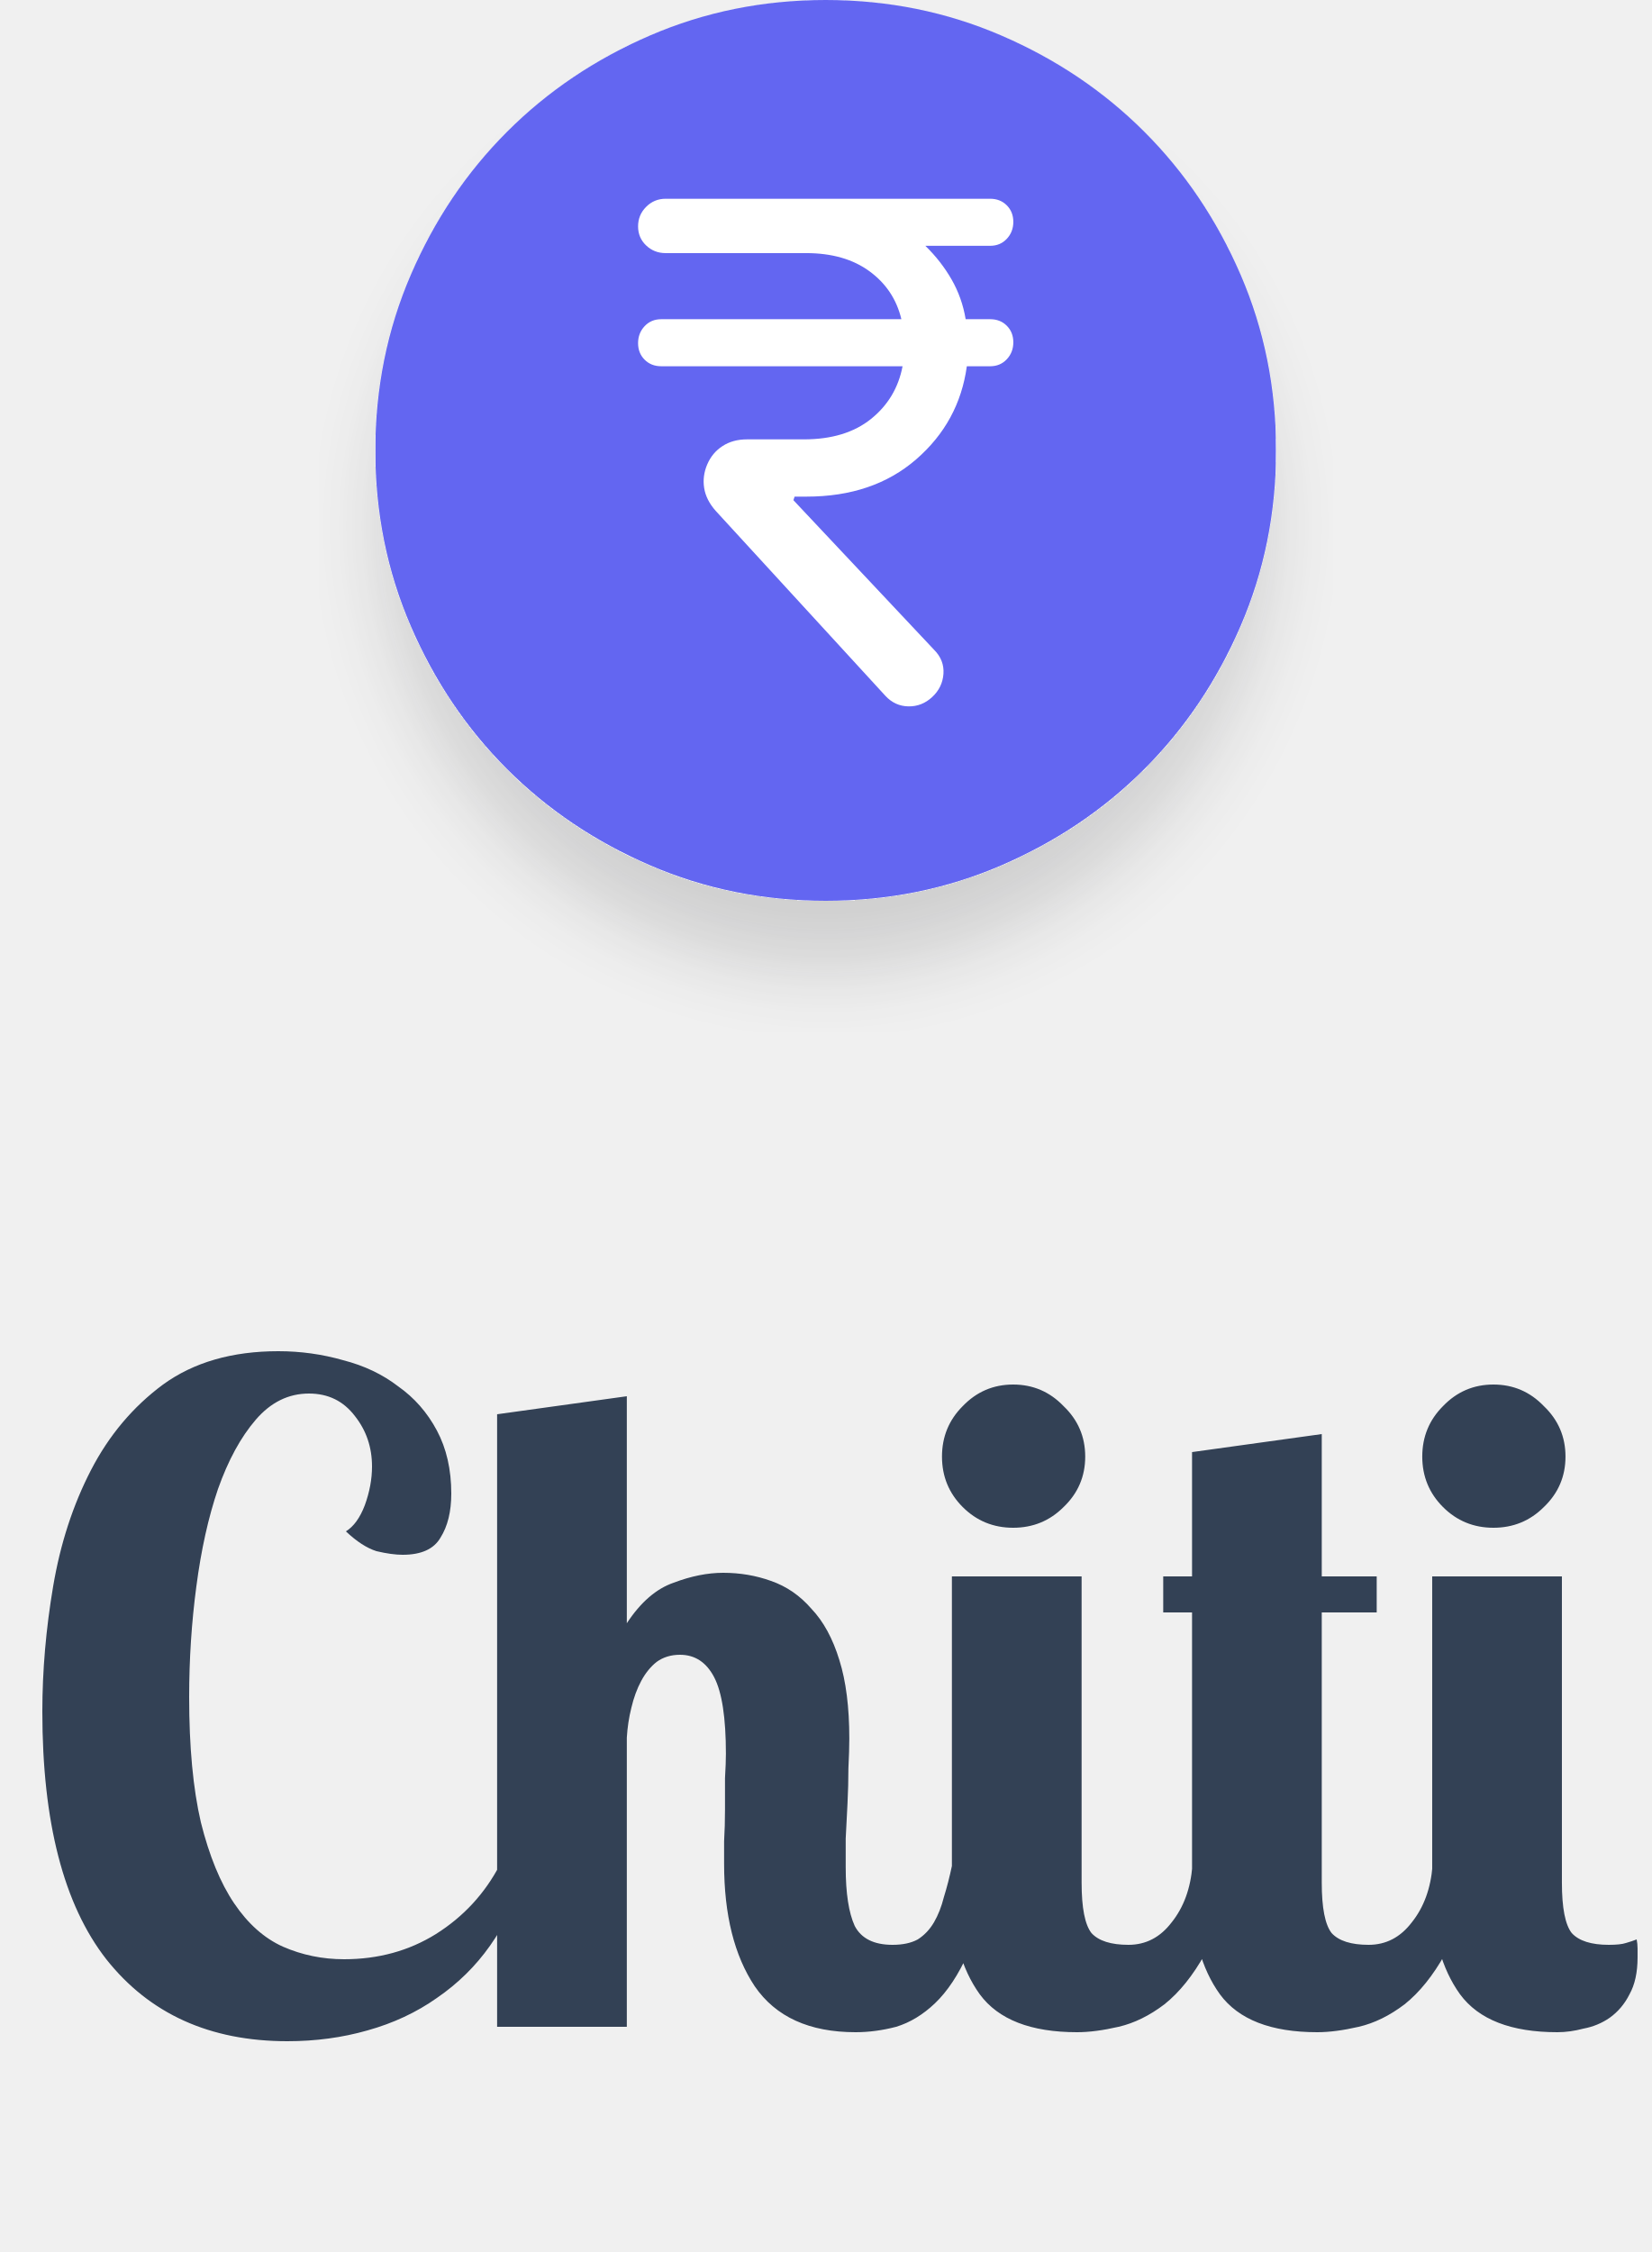
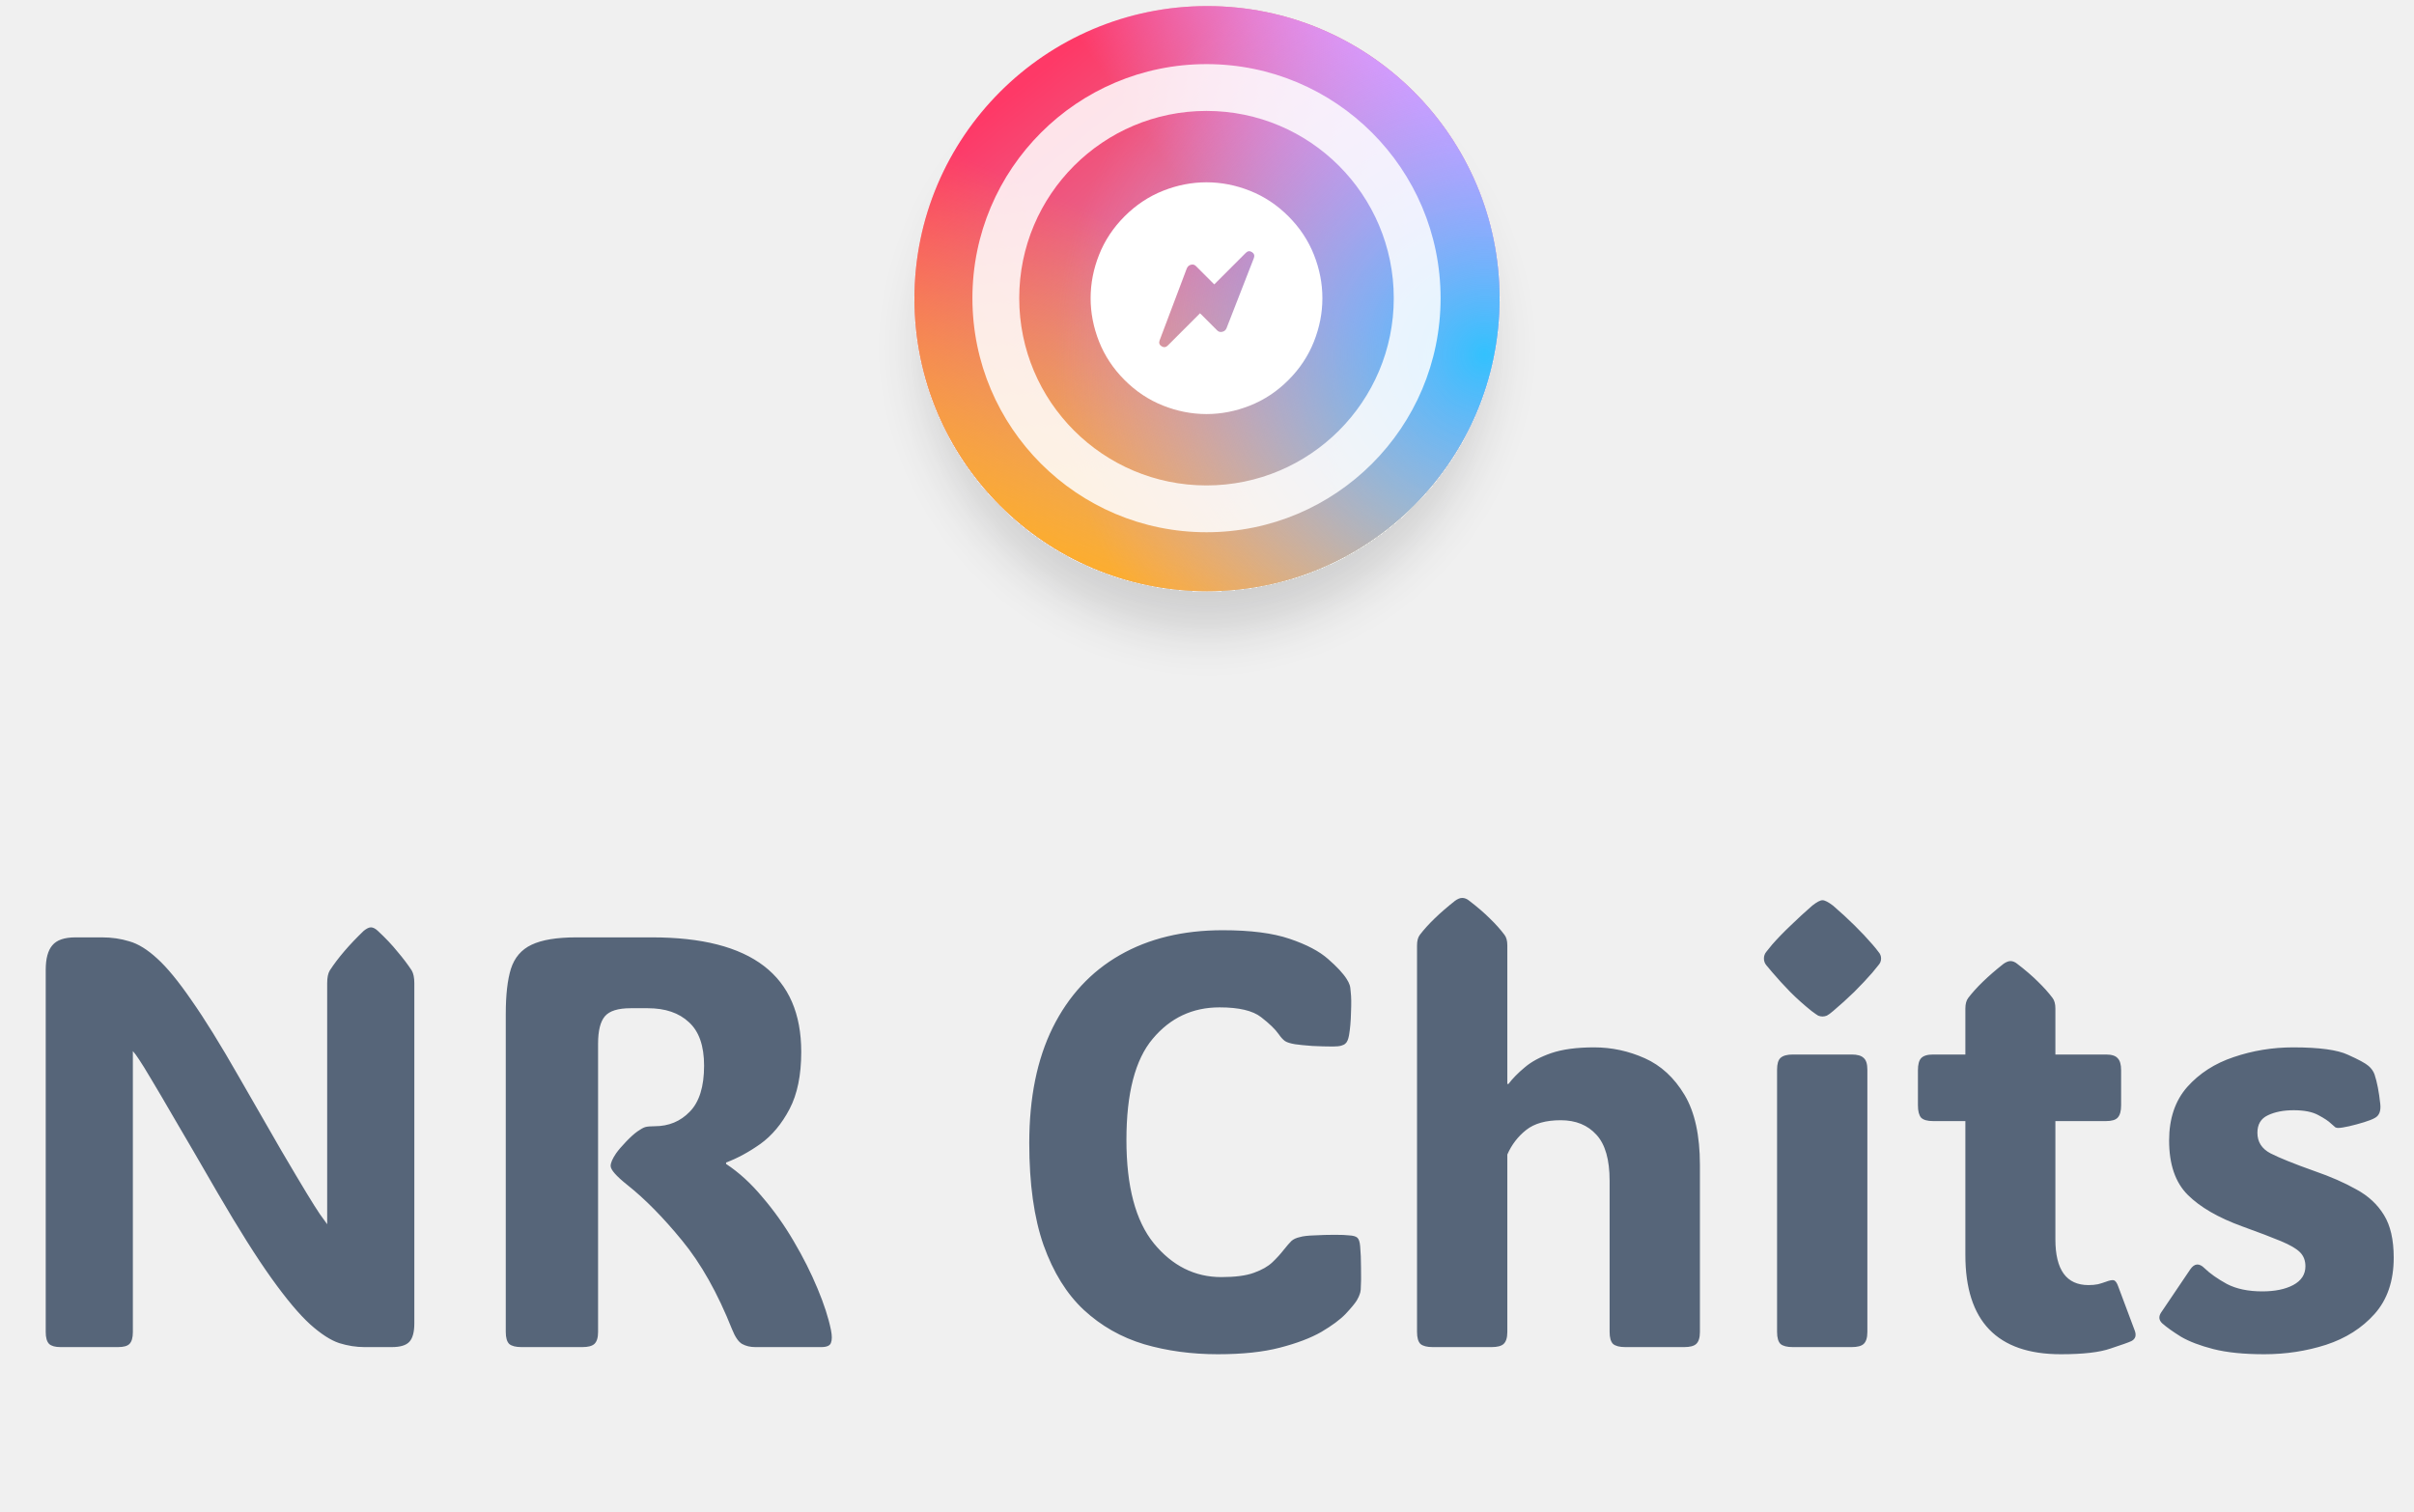
- <svg xmlns="http://www.w3.org/2000/svg" width="88" height="120" viewBox="0 0 88 120" fill="none">
-   <g filter="url(#filter0_dd_57_3527)">
-     <rect x="20" width="48" height="48" rx="24" fill="white" shape-rendering="crispEdges" />
-     <mask id="mask0_57_3527" style="mask-type:alpha" maskUnits="userSpaceOnUse" x="20" y="0" width="48" height="48">
-       <rect x="20" width="48" height="48" fill="#D9D9D9" />
+ <svg xmlns="http://www.w3.org/2000/svg" width="198" height="124" viewBox="0 0 198 124" fill="none">
+   <g filter="url(#filter0_dd_248_3200)">
+     <circle cx="99" cy="24.5" r="24" fill="url(#paint0_linear_248_3200)" />
+     <circle cx="99" cy="24.5" r="24" fill="url(#paint1_linear_248_3200)" />
+     <circle cx="99" cy="24.5" r="24" transform="rotate(-180 99 24.5001)" fill="url(#paint2_linear_248_3200)" />
+     <circle cx="99" cy="24.5" r="24" fill="url(#paint3_radial_248_3200)" />
+     <mask id="mask0_248_3200" style="mask-type:alpha" maskUnits="userSpaceOnUse" x="81" y="7" width="35" height="35">
+       <rect width="24" height="24" transform="matrix(0.707107 0.707107 0.707107 -0.707107 81.9888 24.4594)" fill="#D9D9D9" />
    </mask>
-     <g mask="url(#mask0_57_3527)">
-       <path d="M49.675 37.142C50.041 36.802 50.241 36.389 50.275 35.903C50.308 35.417 50.142 34.991 49.776 34.625L42.28 26.653L42.343 26.463H42.975C45.346 26.463 47.295 25.801 48.822 24.476C50.349 23.152 51.248 21.498 51.521 19.516H52.764C53.122 19.516 53.417 19.392 53.65 19.144C53.882 18.896 53.998 18.595 53.998 18.24C53.998 17.886 53.882 17.592 53.65 17.359C53.417 17.126 53.122 17.009 52.764 17.009H51.458C51.331 16.248 51.082 15.543 50.709 14.893C50.337 14.244 49.87 13.645 49.31 13.098H52.764C53.122 13.098 53.417 12.974 53.65 12.726C53.882 12.478 53.998 12.177 53.998 11.822C53.998 11.468 53.882 11.174 53.65 10.941C53.417 10.708 53.122 10.591 52.764 10.591H35.469C35.064 10.591 34.718 10.735 34.432 11.022C34.145 11.309 34.002 11.656 34.002 12.062C34.002 12.468 34.145 12.807 34.432 13.079C34.718 13.351 35.064 13.487 35.469 13.487H42.955C44.325 13.487 45.451 13.809 46.332 14.454C47.213 15.098 47.78 15.95 48.033 17.009H35.236C34.878 17.009 34.583 17.133 34.35 17.381C34.118 17.629 34.002 17.93 34.002 18.285C34.002 18.639 34.118 18.933 34.35 19.166C34.583 19.399 34.878 19.516 35.236 19.516H48.096C47.876 20.666 47.314 21.602 46.412 22.326C45.51 23.05 44.319 23.412 42.839 23.412H39.808C39.306 23.412 38.872 23.53 38.506 23.767C38.14 24.003 37.867 24.329 37.689 24.743C37.511 25.158 37.456 25.579 37.524 26.006C37.592 26.434 37.799 26.842 38.146 27.23L47.182 37.079C47.522 37.445 47.931 37.632 48.409 37.64C48.886 37.648 49.308 37.482 49.675 37.142ZM44.004 48C40.685 48 37.565 47.37 34.644 46.11C31.723 44.85 29.182 43.141 27.022 40.981C24.861 38.822 23.151 36.282 21.89 33.362C20.63 30.443 20 27.324 20 24.004C20 20.685 20.63 17.565 21.89 14.644C23.149 11.723 24.859 9.182 27.019 7.022C29.178 4.861 31.718 3.151 34.638 1.89C37.557 0.63 40.676 0 43.996 0C47.315 0 50.435 0.63 53.356 1.89C56.277 3.149 58.818 4.859 60.978 7.019C63.139 9.178 64.849 11.718 66.11 14.637C67.37 17.557 68 20.676 68 23.996C68 27.315 67.37 30.435 66.11 33.356C64.85 36.277 63.141 38.818 60.981 40.978C58.822 43.139 56.282 44.849 53.362 46.11C50.443 47.37 47.324 48 44.004 48Z" fill="#6366F1" />
+     <g mask="url(#mask0_248_3200)">
+       <path d="M105.678 17.743C104.749 16.814 103.699 16.117 102.529 15.652C101.359 15.187 100.169 14.955 98.96 14.954C97.751 14.954 96.561 15.186 95.391 15.65C94.222 16.115 93.172 16.812 92.243 17.741C91.314 18.67 90.617 19.72 90.152 20.89C89.687 22.06 89.454 23.249 89.454 24.459C89.454 25.668 89.686 26.857 90.15 28.027C90.615 29.197 91.312 30.247 92.241 31.176C93.17 32.105 94.219 32.802 95.389 33.267C96.56 33.732 97.749 33.964 98.959 33.965C100.168 33.965 101.357 33.733 102.527 33.268C103.697 32.804 104.747 32.107 105.676 31.178C106.605 30.249 107.302 29.199 107.767 28.029C108.232 26.859 108.464 25.669 108.464 24.46C108.465 23.251 108.233 22.062 107.768 20.892C107.304 19.722 106.607 18.672 105.678 17.743ZM99.596 23.328L102.181 20.743C102.338 20.586 102.506 20.565 102.685 20.68C102.865 20.796 102.919 20.956 102.848 21.16L100.601 26.925C100.537 27.079 100.423 27.176 100.257 27.217C100.092 27.257 99.952 27.22 99.838 27.106L98.429 25.697L95.788 28.338C95.632 28.494 95.462 28.517 95.278 28.406C95.095 28.294 95.039 28.136 95.11 27.931L97.343 22.018C97.413 21.857 97.527 21.756 97.685 21.715C97.842 21.673 97.978 21.711 98.094 21.827L99.596 23.328Z" fill="white" />
    </g>
+     <path d="M118.159 24.459C118.159 35.063 109.563 43.659 98.959 43.659C88.356 43.659 79.759 35.063 79.759 24.459C79.759 13.856 88.356 5.259 98.959 5.259C109.563 5.259 118.159 13.856 118.159 24.459ZM83.599 24.459C83.599 32.943 90.476 39.819 98.959 39.819C107.442 39.819 114.319 32.943 114.319 24.459C114.319 15.976 107.442 9.099 98.959 9.099C90.476 9.099 83.599 15.976 83.599 24.459Z" fill="white" fill-opacity="0.85" />
  </g>
-   <path d="M27.84 99.84C27.488 101.28 26.912 102.56 26.112 103.68C25.344 104.768 24.4 105.696 23.28 106.464C22.192 107.232 20.96 107.808 19.584 108.192C18.24 108.576 16.816 108.768 15.312 108.768C11.184 108.768 7.968 107.312 5.664 104.4C3.392 101.488 2.256 97.088 2.256 91.2C2.256 89.024 2.448 86.8 2.832 84.528C3.216 82.256 3.888 80.192 4.848 78.336C5.808 76.48 7.088 74.96 8.688 73.776C10.32 72.592 12.368 72 14.832 72C16.016 72 17.168 72.16 18.288 72.48C19.408 72.768 20.384 73.232 21.216 73.872C22.08 74.48 22.768 75.264 23.28 76.224C23.792 77.184 24.048 78.304 24.048 79.584C24.048 80.544 23.856 81.328 23.472 81.936C23.12 82.544 22.448 82.848 21.456 82.848C21.072 82.848 20.608 82.784 20.064 82.656C19.552 82.496 19.008 82.144 18.432 81.6C18.848 81.344 19.184 80.88 19.44 80.208C19.696 79.504 19.824 78.816 19.824 78.144C19.824 77.12 19.52 76.224 18.912 75.456C18.304 74.656 17.488 74.256 16.464 74.256C15.376 74.256 14.432 74.72 13.632 75.648C12.832 76.576 12.16 77.808 11.616 79.344C11.104 80.848 10.72 82.576 10.464 84.528C10.208 86.448 10.08 88.416 10.08 90.432C10.08 93.088 10.288 95.312 10.704 97.104C11.152 98.896 11.744 100.336 12.48 101.424C13.216 102.512 14.08 103.28 15.072 103.728C16.096 104.176 17.184 104.4 18.336 104.4C20.16 104.4 21.792 103.952 23.232 103.056C24.704 102.128 25.84 100.896 26.64 99.36L27.84 99.84ZM38.682 93.456C38.682 91.536 38.474 90.176 38.058 89.376C37.642 88.576 37.034 88.176 36.234 88.176C35.754 88.176 35.338 88.304 34.986 88.56C34.666 88.816 34.394 89.152 34.17 89.568C33.946 89.984 33.77 90.464 33.642 91.008C33.514 91.52 33.434 92.048 33.402 92.592V108H26.49V75.36L33.402 74.4V86.496C34.138 85.376 34.97 84.656 35.898 84.336C36.826 83.984 37.706 83.808 38.538 83.808C39.434 83.808 40.282 83.952 41.082 84.24C41.914 84.528 42.634 85.024 43.242 85.728C43.882 86.4 44.378 87.312 44.73 88.464C45.082 89.584 45.258 90.976 45.258 92.64C45.258 93.056 45.242 93.584 45.21 94.224C45.21 94.832 45.194 95.456 45.162 96.096C45.13 96.736 45.098 97.36 45.066 97.968C45.066 98.576 45.066 99.088 45.066 99.504C45.066 100.88 45.226 101.92 45.546 102.624C45.898 103.296 46.57 103.632 47.562 103.632C48.106 103.632 48.554 103.536 48.906 103.344C49.258 103.12 49.546 102.816 49.77 102.432C49.994 102.048 50.17 101.6 50.298 101.088C50.458 100.576 50.602 100.016 50.73 99.408H52.746C52.49 101.328 52.106 102.88 51.594 104.064C51.082 105.216 50.49 106.112 49.818 106.752C49.178 107.36 48.49 107.776 47.754 108C47.018 108.192 46.298 108.288 45.594 108.288C43.13 108.288 41.338 107.472 40.218 105.84C39.13 104.208 38.586 102.032 38.586 99.312C38.586 99.024 38.586 98.624 38.586 98.112C38.618 97.568 38.634 97.008 38.634 96.432C38.634 95.856 38.634 95.296 38.634 94.752C38.666 94.208 38.682 93.776 38.682 93.456ZM57.637 84V100.32C57.637 101.664 57.813 102.56 58.165 103.008C58.549 103.424 59.205 103.632 60.133 103.632C61.061 103.632 61.829 103.232 62.437 102.432C63.077 101.632 63.445 100.624 63.541 99.408H65.557C65.301 101.36 64.853 102.928 64.213 104.112C63.573 105.264 62.853 106.16 62.053 106.8C61.253 107.408 60.437 107.808 59.605 108C58.773 108.192 58.037 108.288 57.397 108.288C54.933 108.288 53.205 107.616 52.213 106.272C51.221 104.896 50.725 103.088 50.725 100.848V84H57.637ZM50.197 77.616C50.197 76.56 50.565 75.664 51.301 74.928C52.037 74.16 52.933 73.776 53.989 73.776C55.045 73.776 55.941 74.16 56.677 74.928C57.445 75.664 57.829 76.56 57.829 77.616C57.829 78.672 57.445 79.568 56.677 80.304C55.941 81.04 55.045 81.408 53.989 81.408C52.933 81.408 52.037 81.04 51.301 80.304C50.565 79.568 50.197 78.672 50.197 77.616ZM70.434 76.416V84H73.362V85.92H70.434V100.32C70.434 101.664 70.61 102.56 70.962 103.008C71.346 103.424 72.002 103.632 72.93 103.632C73.858 103.632 74.626 103.232 75.234 102.432C75.874 101.632 76.242 100.624 76.338 99.408H78.354C78.098 101.36 77.65 102.928 77.01 104.112C76.37 105.264 75.65 106.16 74.85 106.8C74.05 107.408 73.234 107.808 72.402 108C71.57 108.192 70.834 108.288 70.194 108.288C67.73 108.288 66.002 107.616 65.01 106.272C64.018 104.896 63.522 103.088 63.522 100.848V85.92H61.986V84H63.522V77.376L70.434 76.416ZM75.79 77.616C75.79 76.56 76.159 75.664 76.894 74.928C77.63 74.16 78.526 73.776 79.582 73.776C80.638 73.776 81.534 74.16 82.27 74.928C83.038 75.664 83.422 76.56 83.422 77.616C83.422 78.672 83.038 79.568 82.27 80.304C81.534 81.04 80.638 81.408 79.582 81.408C78.526 81.408 77.63 81.04 76.894 80.304C76.159 79.568 75.79 78.672 75.79 77.616ZM83.231 84V100.32C83.231 101.664 83.406 102.56 83.758 103.008C84.142 103.424 84.799 103.632 85.727 103.632C86.142 103.632 86.447 103.6 86.638 103.536C86.862 103.472 87.055 103.408 87.215 103.344C87.246 103.504 87.263 103.664 87.263 103.824C87.263 103.984 87.263 104.144 87.263 104.304C87.263 105.104 87.118 105.76 86.831 106.272C86.575 106.784 86.222 107.2 85.775 107.52C85.359 107.808 84.894 108 84.382 108.096C83.903 108.224 83.439 108.288 82.99 108.288C80.526 108.288 78.799 107.616 77.806 106.272C76.814 104.896 76.319 103.088 76.319 100.848V84H83.231Z" fill="#334155" />
+   <path d="M10.898 109.258C10.898 109.727 10.805 110.055 10.617 110.242C10.445 110.414 10.133 110.5 9.68 110.5H4.969C4.531 110.5 4.219 110.414 4.031 110.242C3.844 110.055 3.75 109.727 3.75 109.258V79.563C3.75 78.641 3.93 77.969 4.289 77.547C4.648 77.109 5.281 76.891 6.188 76.891H8.367C9.164 76.891 9.914 77 10.617 77.219C11.336 77.422 12.094 77.891 12.891 78.625C13.703 79.359 14.641 80.5 15.703 82.047C16.781 83.578 18.078 85.672 19.594 88.328C21.047 90.859 22.211 92.883 23.086 94.398C23.977 95.914 24.664 97.07 25.148 97.867C25.633 98.664 25.992 99.234 26.227 99.578C26.477 99.922 26.68 100.203 26.836 100.422V80.641C26.836 80.188 26.906 79.844 27.047 79.609C27.719 78.578 28.648 77.492 29.836 76.352C30.07 76.164 30.266 76.07 30.422 76.07C30.594 76.07 30.781 76.164 30.984 76.352C31.625 76.945 32.164 77.516 32.602 78.063C33.055 78.594 33.445 79.109 33.773 79.609C33.914 79.859 33.984 80.203 33.984 80.641V108.555C33.984 109.258 33.852 109.758 33.586 110.055C33.32 110.352 32.836 110.5 32.133 110.5H29.883C29.211 110.5 28.523 110.391 27.82 110.172C27.117 109.938 26.32 109.422 25.43 108.625C24.539 107.813 23.484 106.555 22.266 104.852C21.047 103.149 19.578 100.82 17.859 97.867C16.406 95.352 15.242 93.352 14.367 91.867C13.508 90.383 12.852 89.266 12.398 88.516C11.945 87.75 11.617 87.219 11.414 86.922C11.211 86.609 11.039 86.375 10.898 86.219V109.258ZM49.055 109.258C49.055 109.727 48.953 110.055 48.75 110.242C48.562 110.414 48.234 110.5 47.766 110.5H42.773C42.305 110.5 41.969 110.414 41.766 110.242C41.578 110.055 41.484 109.727 41.484 109.258V83.172C41.484 81.609 41.625 80.375 41.906 79.469C42.203 78.547 42.766 77.891 43.594 77.5C44.438 77.094 45.664 76.891 47.273 76.891H53.484C61.641 76.891 65.719 80.023 65.719 86.289C65.719 88.195 65.398 89.758 64.758 90.977C64.117 92.195 63.32 93.148 62.367 93.836C61.414 94.508 60.477 95.016 59.555 95.359V95.477C60.602 96.164 61.594 97.07 62.531 98.195C63.484 99.305 64.344 100.516 65.109 101.828C65.875 103.125 66.523 104.414 67.055 105.695C67.586 106.961 67.953 108.094 68.156 109.094C68.25 109.563 68.25 109.914 68.156 110.149C68.078 110.383 67.812 110.5 67.359 110.5H61.945C61.539 110.5 61.18 110.414 60.867 110.242C60.57 110.07 60.297 109.672 60.047 109.047C58.859 106.063 57.492 103.633 55.945 101.758C54.398 99.867 52.906 98.352 51.469 97.211C50.547 96.477 50.086 95.953 50.086 95.641C50.086 95.391 50.234 95.047 50.531 94.609C50.719 94.344 50.992 94.023 51.352 93.648C51.711 93.273 52.023 92.992 52.289 92.805C52.555 92.617 52.766 92.5 52.922 92.453C53.094 92.406 53.352 92.383 53.695 92.383C54.852 92.383 55.812 91.984 56.578 91.188C57.359 90.391 57.75 89.133 57.75 87.414C57.75 85.789 57.336 84.602 56.508 83.852C55.695 83.086 54.57 82.703 53.133 82.703H51.727C50.695 82.703 49.992 82.922 49.617 83.359C49.242 83.797 49.055 84.547 49.055 85.609V109.258ZM100.172 104.758C101.312 104.758 102.203 104.641 102.844 104.406C103.5 104.172 104.008 103.883 104.367 103.539C104.727 103.195 105.039 102.852 105.305 102.508C105.555 102.195 105.758 101.961 105.914 101.805C106.086 101.649 106.32 101.539 106.617 101.477C106.867 101.399 107.266 101.352 107.812 101.336C108.375 101.305 108.93 101.289 109.477 101.289C110.039 101.289 110.43 101.305 110.648 101.336C110.977 101.352 111.203 101.414 111.328 101.524C111.453 101.633 111.531 101.867 111.562 102.227C111.609 102.727 111.633 103.32 111.633 104.008C111.648 104.695 111.641 105.289 111.609 105.789C111.594 105.945 111.562 106.078 111.516 106.188C111.484 106.297 111.406 106.461 111.281 106.68C111.125 106.93 110.82 107.297 110.367 107.781C109.914 108.25 109.25 108.742 108.375 109.258C107.5 109.758 106.367 110.188 104.977 110.547C103.602 110.906 101.906 111.086 99.891 111.086C97.734 111.086 95.719 110.813 93.844 110.266C91.969 109.703 90.32 108.766 88.898 107.453C87.492 106.141 86.391 104.367 85.594 102.133C84.812 99.898 84.422 97.109 84.422 93.766C84.422 90.047 85.062 86.891 86.344 84.297C87.641 81.688 89.477 79.703 91.852 78.344C94.227 76.984 97.039 76.305 100.289 76.305C102.57 76.305 104.398 76.539 105.773 77.008C107.164 77.477 108.219 78.031 108.938 78.672C109.656 79.297 110.164 79.844 110.461 80.313C110.57 80.484 110.648 80.641 110.695 80.781C110.742 80.906 110.773 81.109 110.789 81.391C110.836 81.766 110.844 82.313 110.812 83.031C110.797 83.75 110.742 84.383 110.648 84.93C110.586 85.273 110.484 85.5 110.344 85.609C110.281 85.672 110.172 85.727 110.016 85.773C109.859 85.82 109.625 85.844 109.312 85.844C108.812 85.844 108.25 85.828 107.625 85.797C107 85.75 106.531 85.703 106.219 85.656C105.844 85.594 105.57 85.508 105.398 85.398C105.227 85.273 105.055 85.086 104.883 84.836C104.602 84.43 104.117 83.961 103.43 83.43C102.742 82.898 101.609 82.633 100.031 82.633C97.812 82.633 95.984 83.492 94.547 85.211C93.109 86.914 92.391 89.68 92.391 93.508C92.391 97.32 93.141 100.149 94.641 101.992C96.156 103.836 98 104.758 100.172 104.758ZM123.633 109.258C123.633 109.727 123.531 110.055 123.328 110.242C123.141 110.414 122.812 110.5 122.344 110.5H117.516C117.047 110.5 116.711 110.414 116.508 110.242C116.32 110.055 116.227 109.727 116.227 109.258V77.547C116.227 77.172 116.305 76.883 116.461 76.68C117.117 75.82 118.078 74.891 119.344 73.891C119.562 73.734 119.758 73.656 119.93 73.656C120.133 73.656 120.328 73.734 120.516 73.891C121.188 74.406 121.75 74.891 122.203 75.344C122.672 75.797 123.07 76.242 123.398 76.68C123.555 76.883 123.633 77.172 123.633 77.547V88.914H123.727C124.07 88.461 124.516 88.008 125.062 87.555C125.609 87.086 126.336 86.695 127.242 86.383C128.164 86.07 129.336 85.914 130.758 85.914C132.195 85.914 133.578 86.211 134.906 86.805C136.234 87.398 137.32 88.398 138.164 89.805C139.008 91.211 139.43 93.133 139.43 95.57V109.258C139.43 109.727 139.328 110.055 139.125 110.242C138.938 110.414 138.609 110.5 138.141 110.5H133.312C132.844 110.5 132.508 110.414 132.305 110.242C132.117 110.055 132.023 109.727 132.023 109.258V96.859C132.023 95.125 131.664 93.867 130.945 93.086C130.227 92.289 129.25 91.891 128.016 91.891C126.797 91.891 125.852 92.156 125.18 92.688C124.508 93.219 123.992 93.891 123.633 94.703V109.258ZM144.68 78.625C144.68 78.422 144.742 78.242 144.867 78.086C144.992 77.93 145.156 77.727 145.359 77.477C145.797 76.977 146.305 76.453 146.883 75.906C147.461 75.344 148.047 74.805 148.641 74.289C149.016 73.992 149.297 73.844 149.484 73.844C149.672 73.844 149.961 73.992 150.352 74.289C151.617 75.383 152.695 76.445 153.586 77.477C153.789 77.711 153.953 77.914 154.078 78.086C154.219 78.242 154.289 78.422 154.289 78.625C154.289 78.828 154.219 79.008 154.078 79.164C153.953 79.32 153.781 79.531 153.562 79.797C153.141 80.281 152.648 80.805 152.086 81.367C151.523 81.914 150.945 82.438 150.352 82.938C150.133 83.125 149.961 83.25 149.836 83.313C149.711 83.359 149.594 83.383 149.484 83.383C149.375 83.383 149.258 83.359 149.133 83.313C149.023 83.25 148.844 83.125 148.594 82.938C147.969 82.438 147.383 81.914 146.836 81.367C146.289 80.805 145.797 80.266 145.359 79.75C145.156 79.5 144.992 79.305 144.867 79.164C144.742 79.008 144.68 78.828 144.68 78.625ZM153.164 109.258C153.164 109.727 153.062 110.055 152.859 110.242C152.672 110.414 152.344 110.5 151.875 110.5H147.047C146.578 110.5 146.242 110.414 146.039 110.242C145.852 110.055 145.758 109.727 145.758 109.258V87.742C145.758 87.273 145.852 86.953 146.039 86.781C146.242 86.594 146.578 86.5 147.047 86.5H151.875C152.344 86.5 152.672 86.594 152.859 86.781C153.062 86.953 153.164 87.273 153.164 87.742V109.258ZM169.031 111.086C163.812 111.086 161.203 108.375 161.203 102.953V91.961H158.555C158.086 91.961 157.758 91.867 157.57 91.68C157.398 91.477 157.312 91.141 157.312 90.672V87.789C157.312 87.32 157.398 86.992 157.57 86.805C157.758 86.602 158.086 86.5 158.555 86.5H161.203V82.727C161.203 82.352 161.281 82.063 161.438 81.859C162.094 81 163.055 80.07 164.32 79.07C164.539 78.914 164.734 78.836 164.906 78.836C165.094 78.836 165.281 78.914 165.469 79.07C166.141 79.586 166.703 80.07 167.156 80.523C167.625 80.977 168.023 81.422 168.352 81.859C168.508 82.063 168.586 82.352 168.586 82.727V86.5H172.734C173.203 86.5 173.523 86.602 173.695 86.805C173.883 86.992 173.977 87.32 173.977 87.789V90.672C173.977 91.141 173.883 91.477 173.695 91.68C173.523 91.867 173.203 91.961 172.734 91.961H168.586V101.664C168.586 104.164 169.492 105.414 171.305 105.414C171.586 105.414 171.844 105.391 172.078 105.344C172.312 105.281 172.516 105.219 172.688 105.156C173.016 105.031 173.242 104.984 173.367 105.016C173.508 105.047 173.633 105.219 173.742 105.531L175.102 109.164C175.242 109.555 175.148 109.836 174.82 110.008C174.586 110.117 174.016 110.32 173.109 110.617C172.219 110.93 170.859 111.086 169.031 111.086ZM185.719 111.086C184.047 111.086 182.656 110.945 181.547 110.664C180.453 110.383 179.57 110.047 178.898 109.656C178.242 109.25 177.727 108.883 177.352 108.555C177.07 108.289 177.039 107.992 177.258 107.664L179.648 104.125C179.992 103.625 180.383 103.594 180.82 104.031C181.273 104.469 181.883 104.899 182.648 105.32C183.43 105.727 184.398 105.93 185.555 105.93C186.586 105.93 187.43 105.758 188.086 105.414C188.758 105.055 189.094 104.539 189.094 103.867C189.094 103.399 188.945 103.016 188.648 102.719C188.352 102.422 187.828 102.117 187.078 101.805C186.328 101.492 185.281 101.094 183.938 100.609C181.953 99.891 180.453 99.023 179.438 98.008C178.422 96.992 177.914 95.508 177.914 93.555C177.914 91.758 178.406 90.297 179.391 89.172C180.391 88.047 181.664 87.227 183.211 86.711C184.773 86.18 186.398 85.914 188.086 85.914C190.227 85.914 191.727 86.117 192.586 86.523C193.461 86.914 194.023 87.219 194.273 87.438C194.508 87.641 194.672 87.875 194.766 88.141C194.969 88.75 195.125 89.555 195.234 90.555C195.297 91.133 195.148 91.516 194.789 91.703C194.602 91.813 194.305 91.93 193.898 92.055C193.492 92.18 193.086 92.289 192.68 92.383C192.273 92.477 191.969 92.523 191.766 92.523C191.703 92.523 191.633 92.508 191.555 92.477C191.492 92.43 191.375 92.328 191.203 92.172C191 91.969 190.648 91.734 190.148 91.469C189.664 91.203 188.992 91.07 188.133 91.07C187.289 91.07 186.578 91.211 186 91.492C185.438 91.758 185.156 92.234 185.156 92.922C185.156 93.672 185.516 94.234 186.234 94.609C186.969 94.984 188.172 95.469 189.844 96.063C191.156 96.516 192.297 97.016 193.266 97.563C194.25 98.094 195.008 98.797 195.539 99.672C196.07 100.531 196.336 101.695 196.336 103.164C196.336 105.07 195.812 106.609 194.766 107.781C193.734 108.938 192.406 109.781 190.781 110.313C189.172 110.828 187.484 111.086 185.719 111.086Z" fill="#566579" />
  <defs>
-     <filter id="filter0_dd_57_3527" x="17" y="0" width="54" height="55" filterUnits="userSpaceOnUse" color-interpolation-filters="sRGB">
+     <filter id="filter0_dd_248_3200" x="72" y="0.5" width="54" height="55" filterUnits="userSpaceOnUse" color-interpolation-filters="sRGB">
      <feFlood flood-opacity="0" result="BackgroundImageFix" />
      <feColorMatrix in="SourceAlpha" type="matrix" values="0 0 0 0 0 0 0 0 0 0 0 0 0 0 0 0 0 0 127 0" result="hardAlpha" />
-       <feMorphology radius="1" operator="erode" in="SourceAlpha" result="effect1_dropShadow_57_3527" />
+       <feMorphology radius="1" operator="erode" in="SourceAlpha" result="effect1_dropShadow_248_3200" />
      <feOffset dy="4" />
      <feGaussianBlur stdDeviation="2" />
      <feComposite in2="hardAlpha" operator="out" />
      <feColorMatrix type="matrix" values="0 0 0 0 0.047 0 0 0 0 0.047 0 0 0 0 0.051 0 0 0 0.05 0" />
-       <feBlend mode="normal" in2="BackgroundImageFix" result="effect1_dropShadow_57_3527" />
+       <feBlend mode="normal" in2="BackgroundImageFix" result="effect1_dropShadow_248_3200" />
      <feColorMatrix in="SourceAlpha" type="matrix" values="0 0 0 0 0 0 0 0 0 0 0 0 0 0 0 0 0 0 127 0" result="hardAlpha" />
-       <feMorphology radius="1" operator="erode" in="SourceAlpha" result="effect2_dropShadow_57_3527" />
+       <feMorphology radius="1" operator="erode" in="SourceAlpha" result="effect2_dropShadow_248_3200" />
      <feOffset dy="4" />
      <feGaussianBlur stdDeviation="2" />
      <feComposite in2="hardAlpha" operator="out" />
      <feColorMatrix type="matrix" values="0 0 0 0 0.047 0 0 0 0 0.047 0 0 0 0 0.051 0 0 0 0.1 0" />
-       <feBlend mode="normal" in2="effect1_dropShadow_57_3527" result="effect2_dropShadow_57_3527" />
-       <feBlend mode="normal" in="SourceGraphic" in2="effect2_dropShadow_57_3527" result="shape" />
+       <feBlend mode="normal" in2="effect1_dropShadow_248_3200" result="effect2_dropShadow_248_3200" />
+       <feBlend mode="normal" in="SourceGraphic" in2="effect2_dropShadow_248_3200" result="shape" />
    </filter>
+     <linearGradient id="paint0_linear_248_3200" x1="83.88" y1="6.98" x2="113.88" y2="43.7" gradientUnits="userSpaceOnUse">
+       <stop stop-color="#FE3967" />
+       <stop offset="1" stop-color="#ADD1E2" />
+     </linearGradient>
+     <linearGradient id="paint1_linear_248_3200" x1="115.56" y1="7.22" x2="99" y2="18.5" gradientUnits="userSpaceOnUse">
+       <stop stop-color="#E098FE" />
+       <stop offset="1" stop-color="#E098FE" stop-opacity="0" />
+     </linearGradient>
+     <linearGradient id="paint2_linear_248_3200" x1="106.309" y1="0.736" x2="95.553" y2="26.312" gradientUnits="userSpaceOnUse">
+       <stop stop-color="#FEAD2B" />
+       <stop offset="1" stop-color="#FEAD2A" stop-opacity="0" />
+     </linearGradient>
+     <radialGradient id="paint3_radial_248_3200" cx="0" cy="0" r="1" gradientUnits="userSpaceOnUse" gradientTransform="translate(121.808 29.142) rotate(-167.778) scale(35.2988)">
+       <stop stop-color="#33C1FD" />
+       <stop offset="1" stop-color="#E098FE" stop-opacity="0" />
+     </radialGradient>
  </defs>
</svg>
